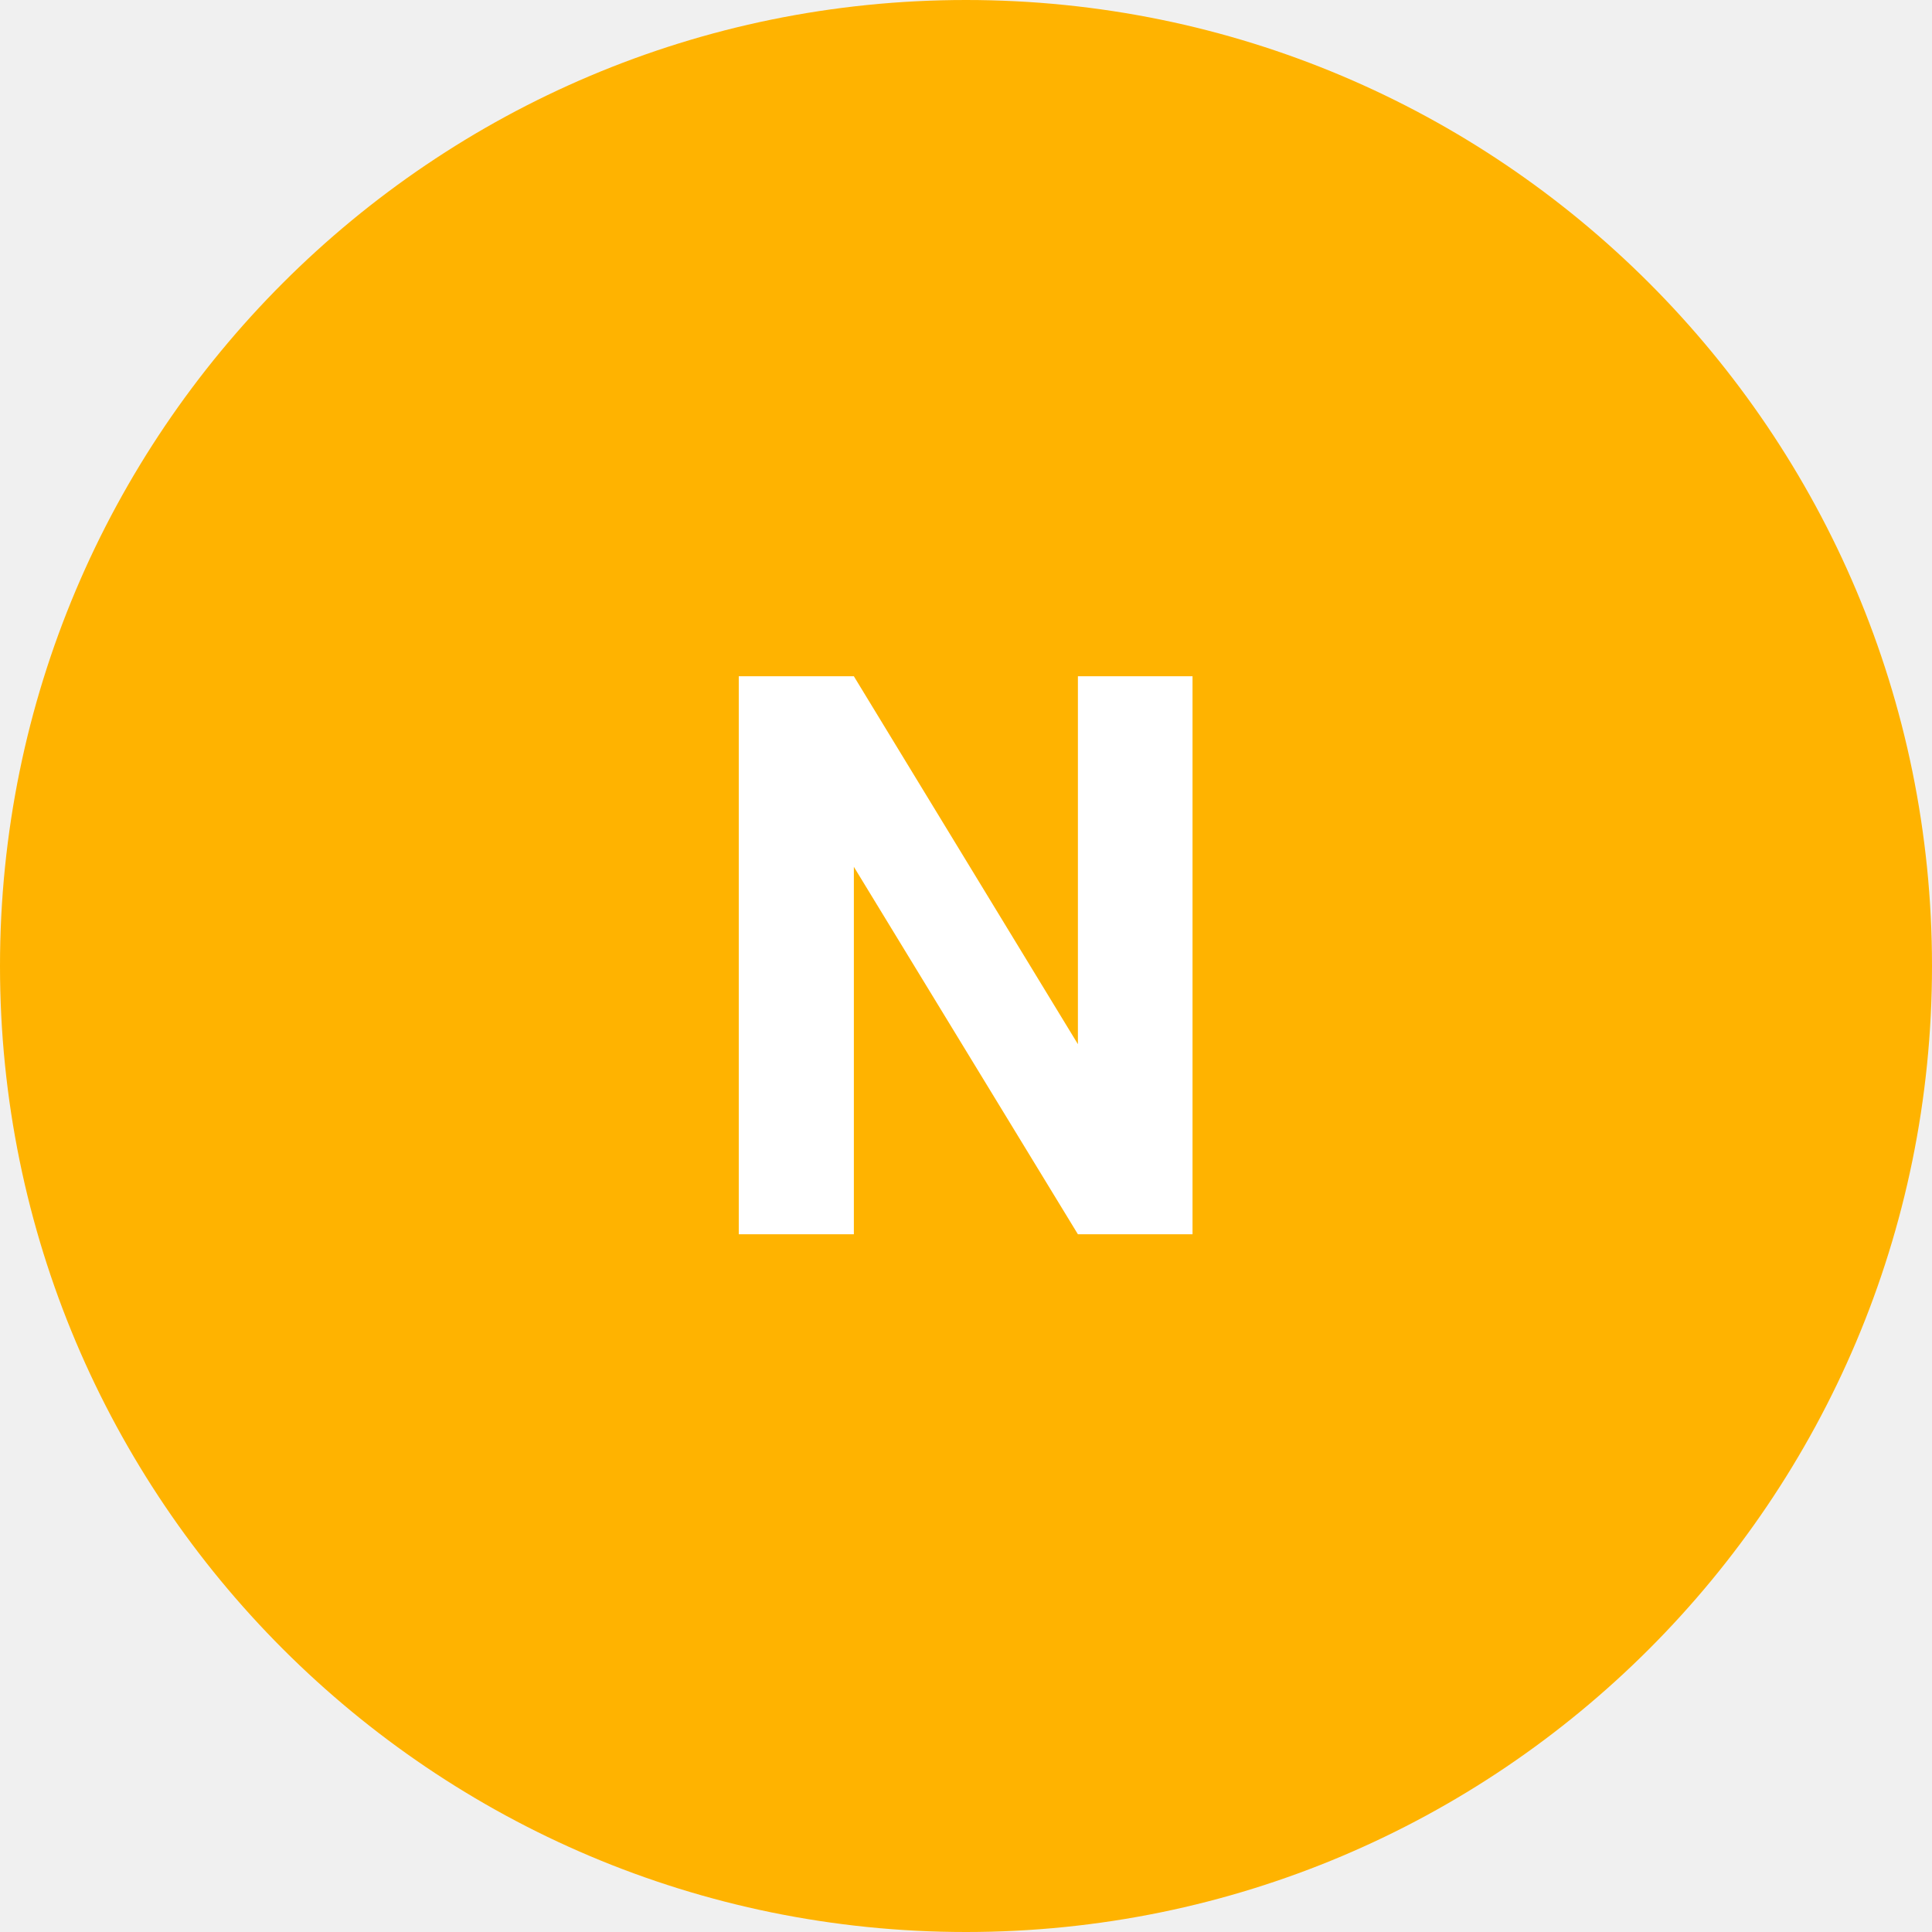
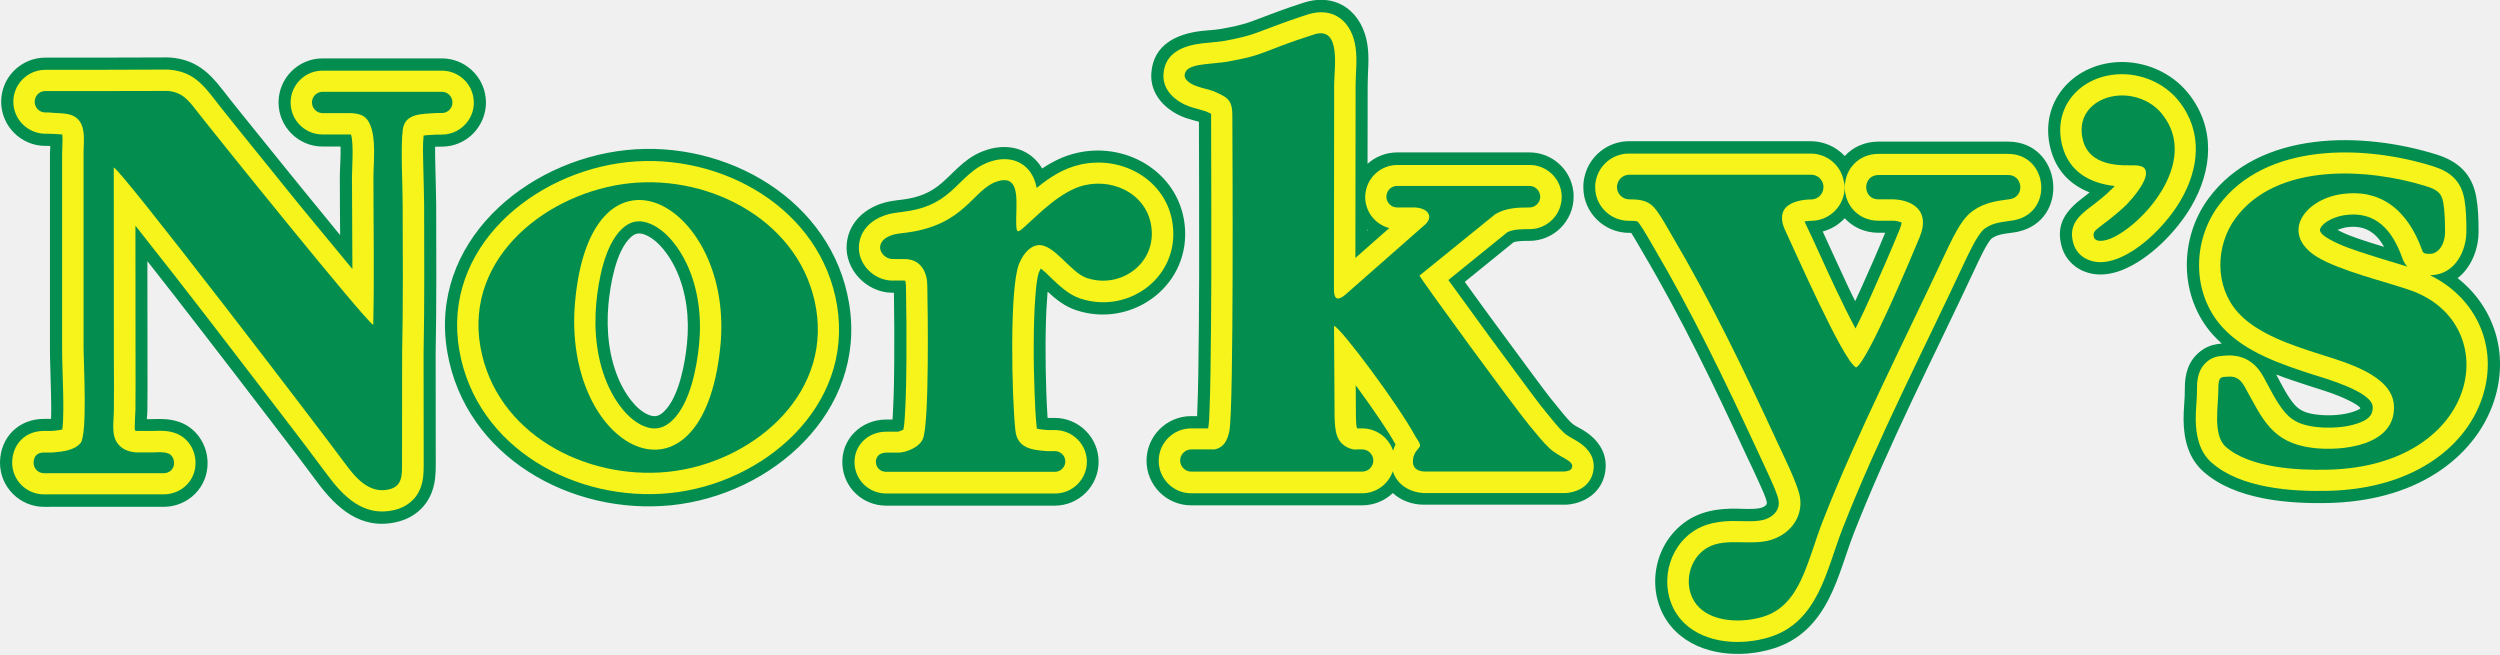
- <svg xmlns="http://www.w3.org/2000/svg" viewBox="0 0 64 64" role="img" aria-label="Norky's">
-   <circle cx="32" cy="32" r="32" fill="#FFB300" />
-   <text x="32" y="32" text-anchor="middle" dominant-baseline="central" font-family="system-ui, -apple-system, 'Segoe UI', Roboto, sans-serif" font-weight="700" font-size="26" fill="#FFFFFF" letter-spacing="0">N</text>
+ <svg xmlns="http://www.w3.org/2000/svg" version="1.1" id="Capa_1" x="0px" y="0px" viewBox="0 0 234.25 61.29" style="enable-background:new 0 0 234.25 61.29;" xml:space="preserve">
+   <g>
+     <path style="fill-rule:evenodd;clip-rule:evenodd;fill:#038E4F;" d="M130.51,46.2c-0.76,0.72-1.78,1.15-2.88,1.15h-16.02   c-2.3,0-4.18-1.87-4.18-4.18c0-2.3,1.87-4.18,4.18-4.18h0.56c0.01-0.2,0.01-0.39,0.02-0.58c0.05-1.11,0.07-2.22,0.09-3.33   c0.05-3.12,0.07-6.24,0.08-9.36c0.01-4.77-0.01-9.54-0.02-14.31c-0.41-0.12-0.83-0.22-1.24-0.36c-1.82-0.64-3.38-2.17-3.22-4.23   c0.2-2.61,2.32-3.63,4.63-3.91c0.63-0.08,1.27-0.09,1.89-0.2c1.03-0.18,2.04-0.38,3.02-0.76c1.57-0.6,3.14-1.19,4.74-1.7   c3.11-1,5.55,0.9,5.98,4.02c0.18,1.29,0.01,2.44,0.01,3.71l-0.01,7.37c0.74-0.67,1.72-1.07,2.78-1.07c0.34,0,0.68,0,1.01,0h11.38   c2.09,0,3.86,1.57,4.11,3.64c0.02,0.17,0.03,0.33,0.03,0.5c0,2.29-1.86,4.15-4.15,4.15c-0.34,0-1.11-0.01-1.48,0.13l-4.57,3.71   c0.01,0.01,0.02,0.02,0.02,0.03c1.04,1.45,2.1,2.9,3.16,4.34c1.09,1.49,2.19,2.98,3.29,4.46c0.66,0.88,1.3,1.77,2,2.61   c0.51,0.61,1.01,1.3,1.59,1.83c0.16,0.15,0.56,0.36,0.76,0.47c1.4,0.76,2.47,1.99,2.38,3.67c-0.11,2-1.62,3.27-3.55,3.46   c-0.1,0.01-0.2,0.01-0.3,0.01h-13.13c-0.03,0-0.06,0-0.09,0C132.3,47.28,131.27,46.9,130.51,46.2L130.51,46.2z M128.13,21.51   l0,0.11l0.07-0.06C128.17,21.55,128.15,21.53,128.13,21.51L128.13,21.51z M31.87,22.03c-0.01-1.83-0.03-3.65-0.03-5.48   c0-0.58,0.1-1.9,0.07-2.82h-0.89c-0.06,0-0.12,0-0.18,0h-0.61c-2.28,0-4.13-1.85-4.13-4.13c0-2.28,1.85-4.13,4.13-4.13H41.4   c2.12,0,3.9,1.62,4.11,3.72c0.05,0.4,0.02,0.83-0.06,1.23c-0.11,0.56-0.34,1.09-0.66,1.54c-0.76,1.11-2.03,1.78-3.39,1.78h-0.42   c-0.07,0-0.14,0.01-0.21,0.01c-0.01,0.59,0.01,1.18,0.02,1.76c0.02,1.2,0.07,2.41,0.08,3.61c0.01,4.68,0.04,9.35-0.05,14.02   l0.01,10.38c0,0.9-0.04,1.71-0.36,2.57c-0.56,1.5-1.78,2.48-3.33,2.83c-3.33,0.76-5.62-1.31-7.45-3.79   c-1.32-1.79-2.67-3.55-4.02-5.31c-2.27-2.97-4.54-5.93-6.83-8.89c-1.67-2.16-3.34-4.32-5.03-6.46l0.01,9.36   c0,1.53,0.01,3.07-0.01,4.6c0,0.25-0.03,0.54-0.05,0.84h0.54c0.88-0.03,1.62-0.03,2.48,0.26c1.6,0.55,2.62,2.08,2.67,3.75   c0.07,2.35-1.8,4.21-4.13,4.21H4.67c-0.18,0.01-0.37,0.01-0.55,0H4.11C1.84,47.48,0,45.63,0,43.36c0-0.02,0-0.04,0-0.07   c0.05-2.34,1.76-4.04,4.11-4.04h0.67c0,0,0,0,0,0c0.04-0.79,0.01-1.63,0-2.36c-0.02-1.41-0.1-2.81-0.1-4.22l0-18.26   c0-0.22,0.02-0.47,0.03-0.73c-0.09,0-0.18-0.01-0.27-0.01H4.25c-2.28,0-4.14-1.86-4.14-4.14c0-0.49,0.09-0.98,0.26-1.44   C0.46,7.84,0.58,7.6,0.72,7.37C1.48,6.15,2.81,5.4,4.25,5.4c3.81,0,7.62,0,11.44-0.02c0.09,0,0.19,0,0.28,0.01   c2.33,0.2,3.57,1.32,4.94,3.09c0.97,1.26,1.98,2.49,2.97,3.72c1.73,2.15,3.46,4.29,5.2,6.42C30.01,19.76,30.94,20.89,31.87,22.03   L31.87,22.03z M172.85,14.62c0.77-0.84,1.89-1.35,3.14-1.35h12.16c5.09,0,5.87,7.4,0.89,8.45c-0.03,0.01-0.06,0.01-0.08,0.02   c-0.74,0.14-1.71,0.13-2.33,0.6c-0.43,0.35-1.26,2.16-1.53,2.74c-3.86,8.26-8.06,16.38-11.39,24.87c-0.79,2.03-1.33,4.14-2.31,6.09   c-1.15,2.28-2.75,3.96-5.25,4.73c-2.98,0.93-6.81,0.67-9.14-1.61c-2.67-2.61-2.5-7.11,0.18-9.66c1.41-1.35,3.11-1.8,5.02-1.84   c0.82-0.02,1.92,0.11,2.7-0.05c0.24-0.05,0.7-0.23,0.64-0.54c-0.09-0.5-0.5-1.36-0.72-1.84c-0.38-0.86-0.79-1.7-1.19-2.55   c-3-6.48-6.1-12.93-9.74-19.08c-0.35-0.59-0.68-1.2-1.06-1.78c-0.07,0-0.13,0-0.19,0c-2.35,0-4.29-1.91-4.29-4.25   c-0.01-0.37,0.04-0.77,0.14-1.13c0.48-1.88,2.2-3.21,4.15-3.21h17.04C170.92,13.24,172.06,13.77,172.85,14.62L172.85,14.62z    M173.83,28.22c0.2-0.44,0.41-0.88,0.61-1.33c0.76-1.68,1.5-3.37,2.2-5.08H176c-1.26,0-2.38-0.52-3.15-1.36   c-0.55,0.59-1.26,1.03-2.06,1.24c0.75,1.62,1.47,3.25,2.23,4.85C173.28,27.11,173.55,27.67,173.83,28.22L173.83,28.22z    M58.69,14.06c9.36-0.98,19.3,4.67,20.88,14.43c1.63,10.1-7.25,17.89-16.66,18.85c-9.39,0.96-19.29-4.54-20.99-14.31   C40.13,22.77,49.22,15.05,58.69,14.06L58.69,14.06z M230.28,26.06c3.43,2.7,4.86,7.11,3.41,11.51c-0.92,2.81-2.87,5.11-5.33,6.71   c-3,1.95-6.59,2.76-10.14,2.85c-3.8,0.09-8.79-0.3-11.76-2.94c-1.41-1.25-1.84-3.04-1.86-4.86c-0.01-0.98,0.13-1.94,0.12-2.91   c-0.01-1.31,0.29-2.52,1.33-3.4c0.69-0.58,1.31-0.75,2.13-0.83c-0.28-0.25-0.55-0.52-0.81-0.8c-3.2-3.54-3.22-9.02-0.43-12.8   c4.75-6.44,14.46-6.27,21.37-4.11c2.05,0.64,3.34,1.84,3.72,4.01c0.18,1,0.21,2.06,0.21,3.06   C232.28,23.27,231.59,25.04,230.28,26.06L230.28,26.06z M213.28,35.09c0.51,0.95,1.07,2.1,1.74,2.85c0.57,0.63,1.26,0.81,2.08,0.91   c1.05,0.13,2.46,0.07,3.46-0.29c0.12-0.04,0.54-0.2,0.61-0.31c0-0.01,0-0.01,0-0.02c-0.29-0.39-1.62-0.97-2.03-1.13   c-0.91-0.37-1.83-0.64-2.76-0.94C215.37,35.83,214.32,35.49,213.28,35.09L213.28,35.09z M195.8,18.03   c-1.78-0.69-3.14-2.02-3.67-4.11c-1.09-4.28,2.02-7.87,6.29-8.1c2.51-0.13,5.06,0.96,6.63,2.93c2.58,3.24,2.27,7.2,0.25,10.63   c-1.37,2.33-3.88,4.89-6.42,5.91c-0.78,0.31-1.63,0.49-2.48,0.41c-1.53-0.14-2.82-1.13-3.23-2.63c-0.57-2.1,0.45-3.38,2.03-4.57   C195.39,18.34,195.6,18.19,195.8,18.03L195.8,18.03z M83.76,27.43c-0.06,0-0.12,0-0.19,0c-2.39-0.03-4.46-2.2-4.23-4.6   c0.18-1.87,1.5-3.16,3.22-3.75c0.64-0.22,1.27-0.29,1.94-0.37c1.52-0.19,2.67-0.61,3.82-1.63c1.43-1.28,2.29-2.47,4.24-3.07   c2.07-0.63,4.07,0.02,5.09,1.78c1-0.67,2.07-1.2,3.29-1.47c4.83-1.09,9.82,2.06,10.1,7.18c0.3,5.48-5.15,9.28-10.25,7.55   c-1.03-0.35-1.85-1-2.63-1.72c-0.02,0.23-0.03,0.44-0.04,0.57c-0.11,1.43-0.14,2.86-0.15,4.29c-0.01,1.52,0.02,3.05,0.07,4.57   c0.03,0.8,0.06,1.6,0.12,2.4c0.02,0,0.03,0,0.05,0h0.62c2.26,0,4.11,1.84,4.11,4.11c0,2.26-1.84,4.11-4.11,4.11H83.04   c-2.2,0-4-1.68-4.11-3.88c-0.12-2.37,1.77-4.19,4.11-4.19l0.59,0c0.03-0.4,0.04-0.82,0.06-1.18c0.07-1.39,0.09-2.78,0.1-4.17   C83.81,31.77,83.79,29.6,83.76,27.43L83.76,27.43z M64.37,32.21c0.24-2.35-0.03-4.84-1.05-7c-0.55-1.18-1.56-2.64-2.79-3.18   c-0.6-0.26-1.02-0.21-1.49,0.26c-1.35,1.32-1.86,4.41-2.03,6.22c-0.22,2.43,0.04,5.04,1.07,7.27c0.52,1.13,1.49,2.6,2.69,3.09   c0.61,0.25,1.02,0.12,1.48-0.34C63.63,37.15,64.18,34.08,64.37,32.21L64.37,32.21z M223.39,23.13c-0.72-1.28-1.77-2.1-3.54-1.83   c-0.17,0.02-0.51,0.12-0.83,0.24c0.99,0.54,2.24,0.92,3.29,1.26C222.67,22.9,223.03,23.02,223.39,23.13L223.39,23.13z" />
+     <path style="fill-rule:evenodd;clip-rule:evenodd;fill:#F7F41B;" d="M130.51,44.15c-0.41,1.2-1.54,2.07-2.88,2.07h-16.02   c-1.67,0-3.04-1.36-3.04-3.04c0-1.67,1.36-3.04,3.04-3.04h1.59c0.01-0.04,0.01-0.07,0.02-0.09c0.08-0.46,0.09-1.11,0.11-1.58   c0.05-1.12,0.07-2.24,0.09-3.35c0.05-3.13,0.07-6.26,0.08-9.38c0.01-4.96-0.01-9.92-0.02-14.88c0-0.05,0-0.13,0-0.2   c-0.16-0.08-0.35-0.16-0.5-0.23c-0.49-0.16-1-0.27-1.5-0.44c-1.32-0.47-2.58-1.53-2.46-3.07c0.15-2.03,1.91-2.65,3.63-2.86   c0.63-0.08,1.34-0.11,1.96-0.21c1.13-0.2,2.15-0.41,3.22-0.81c1.57-0.6,3.08-1.16,4.69-1.68c2.46-0.79,4.17,0.7,4.5,3.09   c0.17,1.25,0,2.33,0,3.56l-0.02,16.16l3.18-2.8c-1.1-0.28-1.97-1.17-2.2-2.32c-0.08-0.37-0.08-0.74-0.01-1.11   c0.25-1.43,1.5-2.48,2.96-2.48c0.34,0,0.68,0,1.01,0h11.39c1.52,0,2.8,1.14,2.98,2.64c0.02,0.12,0.02,0.24,0.02,0.36   c0,1.66-1.35,3.01-3,3.01c-0.62,0-1.51-0.01-2.09,0.29l-5.53,4.48c0.23,0.31,0.45,0.61,0.66,0.9c1.05,1.46,2.1,2.9,3.16,4.35   c1.09,1.49,2.19,2.98,3.3,4.47c0.66,0.88,1.33,1.81,2.03,2.66c0.52,0.62,1.1,1.39,1.69,1.94c0.23,0.21,0.71,0.49,0.99,0.64   c1,0.54,1.85,1.37,1.79,2.61c-0.08,1.44-1.17,2.25-2.52,2.38c-0.07,0.01-0.12,0.01-0.19,0.01h-13.13c-0.02,0-0.04,0-0.06,0   C132.06,46.14,130.88,45.38,130.51,44.15L130.51,44.15z M127.15,40.14h0.49c1.34,0,2.49,0.88,2.89,2.09   c0.06-0.2,0.14-0.4,0.23-0.59c-0.43-0.77-0.93-1.54-1.42-2.27c-0.7-1.04-1.43-2.07-2.17-3.08c-0.05-0.06-0.09-0.13-0.14-0.19   l0.02,2.93C127.05,39.28,127.07,39.91,127.15,40.14L127.15,40.14z M33.02,25.21c0-2.88-0.04-5.77-0.04-8.65   c0-0.76,0.18-3.11-0.09-3.95c-0.03,0-0.05,0-0.08-0.01h-1.8c-0.06,0-0.12,0-0.17,0h-0.62c-1.65,0-2.99-1.34-2.99-2.99   c0-1.65,1.34-2.99,2.99-2.99H41.4c1.54,0,2.83,1.17,2.98,2.7l0,0c0.03,0.29,0.02,0.59-0.04,0.89c-0.08,0.4-0.24,0.77-0.47,1.1   c-0.56,0.81-1.48,1.3-2.46,1.3h-0.45c-0.29,0.02-0.9,0.04-1.27,0.09c-0.09,0.91-0.05,1.95-0.03,2.84c0.02,1.2,0.07,2.4,0.08,3.59   c0.01,4.68,0.04,9.35-0.05,14l0.01,10.39c0,0.75-0.02,1.45-0.28,2.16c-0.43,1.14-1.34,1.85-2.51,2.12   c-2.86,0.65-4.75-1.29-6.28-3.36c-1.32-1.79-2.68-3.56-4.03-5.33c-2.27-2.97-4.55-5.94-6.83-8.9c-2.23-2.89-4.47-5.77-6.74-8.63   c-0.11-0.14-0.23-0.28-0.34-0.43l0.01,12.65c0,1.53,0.01,3.06-0.01,4.59c0,0.32-0.11,1.61-0.04,1.95c0.05,0.02,0.12,0.03,0.19,0.04   h1.5c0.73-0.03,1.36-0.05,2.08,0.2c1.15,0.4,1.87,1.51,1.9,2.71c0.05,1.71-1.3,3.03-2.99,3.03H4.65c-0.17,0.01-0.34,0.01-0.51,0   H4.11c-1.64,0-2.97-1.33-2.97-2.97c0-0.02,0-0.03,0-0.04c0.04-1.72,1.24-2.93,2.97-2.93h0.72c0.24-0.02,0.72-0.06,1.01-0.14   c0.13-0.94,0.09-2.65,0.08-3.37c-0.02-1.4-0.1-2.81-0.1-4.21l0-18.26c0-0.29,0.07-1.35,0.02-1.79c-0.36-0.06-0.98-0.06-1.36-0.08   H4.25c-1.65,0-3-1.35-3-3c0-0.36,0.06-0.71,0.19-1.05C1.5,8.31,1.59,8.13,1.69,7.97C2.24,7.08,3.2,6.54,4.25,6.54   c3.81,0,7.63,0,11.44-0.02c0.06,0,0.12,0,0.18,0.01c2,0.17,2.98,1.16,4.13,2.65c0.97,1.26,1.99,2.5,2.98,3.74   c1.73,2.15,3.46,4.29,5.2,6.43C29.79,21.3,31.4,23.26,33.02,25.21L33.02,25.21z M172.85,17.53   C172.85,17.53,172.85,17.53,172.85,17.53c0,1.75-1.42,3.16-3.15,3.16c-0.14,0-0.39,0.02-0.62,0.06c1,2.07,1.92,4.2,2.91,6.28   c0.6,1.26,1.21,2.52,1.87,3.75c0.57-1.12,1.1-2.27,1.61-3.42c0.88-1.96,1.74-3.94,2.55-5.92c0.05-0.12,0.15-0.41,0.16-0.58   c-0.18-0.11-0.56-0.17-0.77-0.18h-1.42c-1.78,0-3.13-1.38-3.13-3.13c0-1.76,1.35-3.13,3.13-3.13h12.16c3.74,0,4.31,5.42,0.65,6.2   c-0.02,0-0.03,0.01-0.05,0.01c-1.02,0.19-1.92,0.15-2.81,0.81c-0.65,0.49-1.54,2.46-1.88,3.17c-3.86,8.27-8.09,16.44-11.42,24.94   c-1.51,3.87-2.26,8.73-6.84,10.15c-2.57,0.8-5.98,0.64-8-1.33c-2.21-2.16-2.05-5.92,0.16-8.02c1.2-1.15,2.64-1.49,4.25-1.53   c0.89-0.02,2.04,0.1,2.9-0.08c0.89-0.18,1.71-0.87,1.54-1.85c-0.1-0.58-0.55-1.56-0.8-2.11c-0.38-0.86-0.8-1.71-1.19-2.57   c-3.02-6.52-6.13-12.98-9.79-19.18c-0.41-0.69-0.8-1.42-1.27-2.08c-0.03-0.04-0.13-0.18-0.19-0.2c-0.18-0.07-0.6-0.06-0.79-0.06   c-1.73,0-3.15-1.41-3.15-3.12c-0.01-0.27,0.03-0.56,0.1-0.82c0.35-1.37,1.61-2.36,3.05-2.36h17.04c1.55,0,2.87,1.13,3.11,2.64   C172.83,17.17,172.85,17.35,172.85,17.53L172.85,17.53z M58.81,15.19c8.75-0.92,18.15,4.32,19.63,13.48   c1.53,9.45-6.9,16.64-15.65,17.53c-8.79,0.89-18.15-4.18-19.75-13.37C41.37,23.23,50.01,16.12,58.81,15.19L58.81,15.19z    M65.5,32.33c0.26-2.56-0.05-5.26-1.15-7.6c-0.68-1.45-1.85-3.08-3.37-3.74c-1.03-0.45-1.93-0.3-2.74,0.49   c-1.6,1.56-2.17,4.82-2.37,6.93c-0.24,2.63,0.05,5.43,1.17,7.85c0.65,1.41,1.8,3.05,3.29,3.67c1.04,0.43,1.93,0.2,2.72-0.59   C64.67,37.73,65.28,34.49,65.5,32.33L65.5,32.33z M231.1,21.55c0.04,1.95-1.05,4.11-3.22,4.23c-0.06,0-0.12,0.01-0.19,0.01   c4.31,2.09,6.47,6.68,4.91,11.43c-0.84,2.56-2.62,4.65-4.87,6.1c-2.82,1.83-6.21,2.59-9.54,2.67c-3.47,0.09-8.27-0.25-10.97-2.65   c-1.16-1.03-1.46-2.55-1.48-4.02c-0.01-0.98,0.13-1.95,0.12-2.9c-0.01-0.95,0.16-1.87,0.92-2.52c0.56-0.47,1.04-0.53,1.73-0.58   c1.59-0.12,2.75,0.53,3.55,1.94c0.6,1.08,1.29,2.55,2.11,3.46c0.76,0.85,1.68,1.14,2.79,1.28c1.23,0.15,2.81,0.08,3.99-0.34   c0.78-0.28,1.42-0.64,1.37-1.55c-0.08-1.43-4.51-2.67-5.58-3.01c-2.97-0.96-6.37-2.09-8.52-4.46c-2.84-3.14-2.82-8.01-0.35-11.36   c4.43-6,13.7-5.71,20.11-3.7c1.65,0.52,2.63,1.38,2.94,3.12C231.07,19.57,231.1,20.63,231.1,21.55L231.1,21.55z M225.56,24.98   c-0.18-0.2-0.32-0.43-0.43-0.72c-0.01-0.02-0.01-0.03-0.02-0.05c-0.93-2.62-2.48-4.48-5.43-4.05c-0.72,0.11-1.92,0.53-2.27,1.25   c-0.19,0.39,0.54,0.82,0.78,0.96c1.07,0.64,2.58,1.12,3.77,1.5C223.15,24.26,224.37,24.6,225.56,24.98L225.56,24.98z M198.15,17.43   c-2.26-0.25-4.28-1.29-4.92-3.79c-0.92-3.62,1.68-6.49,5.24-6.68c2.15-0.11,4.33,0.81,5.68,2.5c2.28,2.87,1.93,6.33,0.16,9.34   c-1.24,2.11-3.56,4.51-5.86,5.42c-0.61,0.24-1.29,0.39-1.95,0.33c-1.06-0.1-1.96-0.75-2.24-1.8c-0.44-1.62,0.45-2.48,1.62-3.36   c0.64-0.49,1.43-1.09,1.98-1.67C197.94,17.66,198.04,17.55,198.15,17.43L198.15,17.43z M84.65,40.25c0.12-0.59,0.15-1.58,0.18-2.1   c0.07-1.4,0.09-2.81,0.1-4.21c0.02-2.36,0-4.72-0.04-7.08c0-0.02,0-0.03,0-0.05c0-0.12-0.02-0.39-0.08-0.52   c-0.39-0.02-0.81,0-1.22,0c-1.73-0.02-3.28-1.59-3.1-3.35c0.14-1.42,1.17-2.34,2.46-2.78c0.56-0.19,1.14-0.24,1.71-0.32   c1.76-0.22,3.11-0.73,4.44-1.91c1.25-1.11,2.12-2.31,3.82-2.83c1.82-0.56,3.51,0.14,4.09,2c0.05,0.17,0.09,0.34,0.13,0.51   c1.2-0.99,2.5-1.83,4.08-2.19c4.15-0.93,8.47,1.69,8.71,6.13c0.26,4.69-4.39,7.88-8.74,6.41c-1.06-0.36-1.9-1.16-2.69-1.91   c-0.18-0.18-0.63-0.63-0.98-0.89c-0.07,0.13-0.14,0.27-0.17,0.35c-0.2,0.49-0.3,1.77-0.34,2.31c-0.11,1.45-0.14,2.92-0.15,4.37   c-0.01,1.54,0.02,3.08,0.08,4.62c0.04,1.11,0.09,2.24,0.21,3.34c0,0,0,0.01,0,0.01c0.27,0.08,0.79,0.12,1.06,0.14h0.66   c1.63,0,2.97,1.33,2.97,2.97c0,1.63-1.33,2.97-2.97,2.97H83.04c-1.59,0-2.89-1.21-2.97-2.8c-0.08-1.71,1.27-2.99,2.97-2.99l1.13,0   C84.27,40.41,84.51,40.34,84.65,40.25L84.65,40.25z" />
+     <path style="fill-rule:evenodd;clip-rule:evenodd;fill:#038E4F;" d="M127,42.14c-0.22-0.03-0.43-0.08-0.62-0.16   c-1.23-0.53-1.28-1.65-1.33-2.9L125,30.53c0.65,0.2,6.04,7.42,7.61,10.34c0.11,0.21,0.45,0.62,0.45,0.85   c0,0.35-0.69,0.53-0.67,1.61c0.01,0.39,0.28,0.83,1.08,0.85h13.13c0.43-0.04,0.7-0.15,0.72-0.51c0.01-0.2-0.2-0.45-0.75-0.74   c-0.4-0.22-1.04-0.6-1.39-0.93c-0.55-0.51-1.35-1.5-1.87-2.13c-1.43-1.72-10.19-13.71-10.3-14.05l7.07-5.73   c0.97-0.61,2.11-0.65,3.23-0.65c0.55,0,1.01-0.45,1.01-1.01c0-0.04,0-0.07-0.01-0.11c-0.06-0.5-0.48-0.9-1-0.9h-11.4   c-0.38,0-0.54,0-1,0c-0.5,0-0.92,0.37-0.99,0.85c-0.03,0.13-0.02,0.24,0,0.33c0.08,0.47,0.5,0.84,0.99,0.84h1.44   c1.34-0.04,2.01,0.76,1.25,1.54l-7.54,6.63c-1.07,0.91-1.07-0.15-1.07-0.55l0.02-19.09c0-1.6,0.69-5.57-1.89-4.74   c-5.21,1.67-4.3,1.86-8.17,2.56c-0.33,0.06-1.25,0.13-2.07,0.23c-0.94,0.12-1.82,0.28-1.88,1.03c-0.02,0.26,0.23,0.71,1.14,1.03   c0.54,0.19,1.16,0.32,1.56,0.46c1.25,0.57,1.77,0.73,1.77,2.28c0.01,2.72,0.15,27.34-0.28,29.58c-0.23,1.18-0.76,1.58-1.38,1.71   h-2.19c-0.57,0-1.04,0.47-1.04,1.04l0,0c0,0.57,0.47,1.04,1.04,1.04h16.02c0.57,0,1.04-0.47,1.04-1.04l0,0   c0-0.57-0.47-1.04-1.04-1.04H127L127,42.14z" />
+     <path style="fill-rule:evenodd;clip-rule:evenodd;fill:#038E4F;" d="M30.86,10.6c0.05,0,0.11,0,0.16,0h1.87   c0.38,0.02,0.73,0.08,0.98,0.19c1.59,0.68,1.12,4.25,1.12,5.77c0,4.57,0.09,9.34-0.02,13.88c-0.73-0.35-14.92-17.96-16.53-20.04   c-0.79-1.02-1.36-1.76-2.72-1.88C11.89,8.54,8.07,8.53,4.25,8.53c-0.37,0-0.69,0.2-0.86,0.49c-0.03,0.05-0.05,0.1-0.07,0.15   C3.28,9.29,3.25,9.41,3.25,9.54l0,0c0,0.55,0.45,1,1,1h0.31c0.75,0.09,1.68,0.01,2.29,0.31c1.31,0.64,0.97,2.32,0.98,3.57l0,18.26   c0.01,1.43,0.37,8.05-0.28,8.83c-0.59,0.7-1.68,0.81-2.63,0.89h-0.8c-0.67,0-0.96,0.37-0.97,0.97v0c0,0.54,0.44,0.97,0.97,0.97H4.2   c0.13,0.01,0.27,0.01,0.41,0h10.71c0.57,0,1.01-0.4,0.99-0.98c-0.01-0.38-0.21-0.76-0.56-0.88c-0.44-0.15-0.94-0.11-1.39-0.09   h-1.65c-0.41-0.04-0.8-0.14-1.12-0.33c-1.31-0.8-0.93-2.21-0.92-3.67c0.02-1.52,0.01-3.04,0-4.57l-0.01-18.13   c0.8,0.34,19.21,24.4,21.55,27.58c0.97,1.32,2.29,3.04,4.22,2.59c1.24-0.28,1.24-1.27,1.24-2.34L37.68,33.1   c0.1-4.64,0.06-9.33,0.05-13.98c0-1.82-0.2-5.34,0.01-6.97c0.2-1.58,1.87-1.46,3.15-1.56h0.51c0.35,0,0.66-0.18,0.83-0.45   c0.07-0.09,0.12-0.19,0.14-0.32c0.02-0.11,0.03-0.21,0.02-0.3l0-0.02c-0.05-0.5-0.47-0.9-0.99-0.9H30.23c-0.55,0-1,0.45-1,1   c0,0.55,0.45,1,1,1H30.86L30.86,10.6z" />
+     <path style="fill-rule:evenodd;clip-rule:evenodd;fill:#038E4F;" d="M176,18.68h1.48c1.6,0.08,3.44,0.97,2.4,3.52   c-0.64,1.55-4.87,11.69-5.96,12.23c-1.2-0.54-5.87-11.23-6.64-12.83c-0.4-0.83-0.42-1.6,0-2.1c0.5-0.58,1.55-0.81,2.42-0.81   c0.64,0,1.16-0.52,1.16-1.16l0-0.01c0-0.06,0-0.11-0.01-0.17c-0.09-0.55-0.57-0.98-1.14-0.98h-17.04c-0.54,0-0.99,0.37-1.12,0.87   c-0.03,0.09-0.04,0.19-0.04,0.29c0,0.63,0.52,1.15,1.16,1.15c1.15,0,1.9,0.12,2.6,1.11c0.47,0.66,0.94,1.5,1.35,2.21   c3.73,6.32,6.81,12.71,9.88,19.36c0.56,1.22,1.94,3.98,2.15,5.18c0.36,2.07-1.15,3.75-3.11,4.15c-2.12,0.43-4.52-0.49-6.18,1.09   c-1.4,1.34-1.54,3.78-0.14,5.15c1.46,1.43,4.18,1.42,6.01,0.85c3.5-1.09,4.08-5.15,5.57-8.97c3.25-8.32,7.68-16.94,11.47-25.06   c1.07-2.29,1.72-3.35,2.49-3.92c1.37-1.03,2.84-1.03,3.65-1.18c1.33-0.28,1.12-2.25-0.23-2.25H176   C174.48,16.41,174.49,18.68,176,18.68L176,18.68z" />
+     <path style="fill-rule:evenodd;clip-rule:evenodd;fill:#038E4F;" d="M67.49,32.53c-1.69,16.42-14.89,9.65-13.6-4.31   C55.42,11.71,68.88,19.12,67.49,32.53L67.49,32.53z M59.02,17.17c-7.59,0.8-15.49,6.84-14.01,15.31   C46.44,40.63,54.85,45,62.6,44.21c7.62-0.78,15.22-6.95,13.88-15.23C75.17,20.88,66.73,16.36,59.02,17.17L59.02,17.17z" />
+     <path style="fill-rule:evenodd;clip-rule:evenodd;fill:#038E4F;" d="M219.39,18.19c3.44-0.51,6.14,1.22,7.6,5.35   c0.1,0.26,0.49,0.26,0.78,0.24c0.67-0.04,1.37-0.83,1.33-2.21c0-0.77-0.04-1.88-0.16-2.55c-0.15-0.87-0.49-1.22-1.57-1.56   c-5.49-1.72-14.03-2.26-17.9,2.98c-1.9,2.58-1.97,6.4,0.23,8.84c1.84,2.04,5.1,3.08,7.65,3.9c2.25,0.73,6.8,1.92,6.96,4.8   c0.22,3.79-4.86,4.32-7.59,3.99c-3.9-0.48-4.72-2.74-6.4-5.75c-0.52-0.92-1.07-0.97-1.65-0.92c-0.49,0.04-0.82-0.09-0.81,1.1   c0.02,1.56-0.56,4.35,0.69,5.46c2.24,1.99,6.75,2.22,9.6,2.15c14.35-0.35,16.6-13.76,7.65-16.83c-2.43-0.83-6.53-1.82-8.63-3.07   C213.61,21.96,215.85,18.71,219.39,18.19L219.39,18.19z" />
+     <path style="fill-rule:evenodd;clip-rule:evenodd;fill:#038E4F;" d="M195.17,13.14c0.52,2.04,2.61,2.39,4.43,2.35   c1.13-0.03,1.47,0.17,1.48,0.73c0.02,0.87-1.2,2.3-1.77,2.9c-0.53,0.55-1.6,1.41-2.22,1.87c-0.79,0.6-1.03,0.75-0.89,1.24   c0.11,0.39,0.72,0.45,1.52,0.14c2.93-1.17,8.47-7.17,4.88-11.67c-0.98-1.24-2.58-1.83-4.01-1.75   C196.41,9.06,194.53,10.64,195.17,13.14L195.17,13.14z" />
+     <path style="fill-rule:evenodd;clip-rule:evenodd;fill:#038E4F;" d="M95.36,21.79L95.36,21.79L95.36,21.79z" />
+     <path style="fill-rule:evenodd;clip-rule:evenodd;fill:#038E4F;" d="M83.04,44.21h15.81c0.53,0,0.97-0.44,0.97-0.97   c0-0.53-0.44-0.97-0.97-0.97h-0.74c-1.39-0.11-2.79-0.24-2.97-1.95c-0.34-3.2-0.56-13.41,0.35-15.61c0.5-1.19,1.2-1.68,1.77-1.74   c1.5-0.15,3.04,2.56,4.55,3.07c3.03,1.03,6.29-1.14,6.11-4.4c-0.18-3.22-3.32-4.96-6.28-4.29c-2.25,0.51-4.44,2.84-5.57,3.84   c-0.64,0.57-0.83,0.75-0.85-0.18c-0.01-0.31,0-0.68,0.01-0.96c0.03-1.66,0.18-3.65-1.74-3.07c-2.36,0.72-2.99,4.11-8.59,4.82   c-0.5,0.06-0.97,0.11-1.31,0.22c-0.81,0.28-1.08,0.69-1.12,1.09c-0.06,0.59,0.56,1.16,1.14,1.16c0.21,0,1.16,0,1.34,0.01   c1.41,0.1,1.95,1.33,1.94,2.54c0.04,2.11,0.2,12.79-0.41,14.29c-0.35,0.85-1.67,1.31-2.3,1.3h-1.14   C81.66,42.42,81.83,44.21,83.04,44.21L83.04,44.21z" />
+   </g>
</svg>
